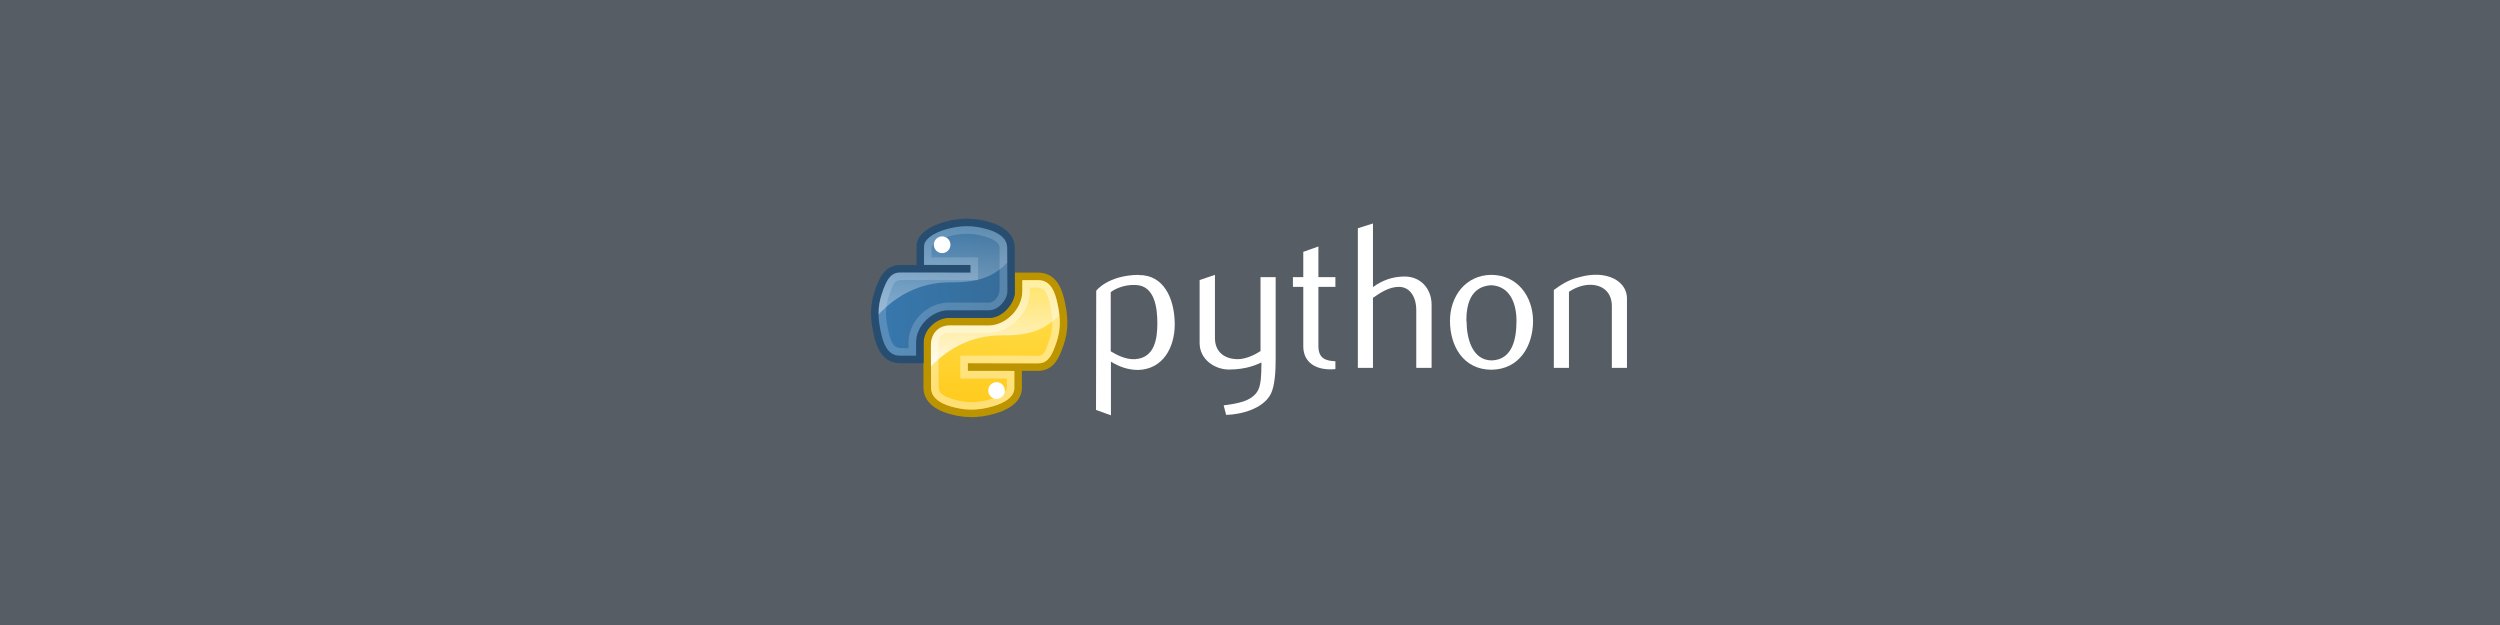
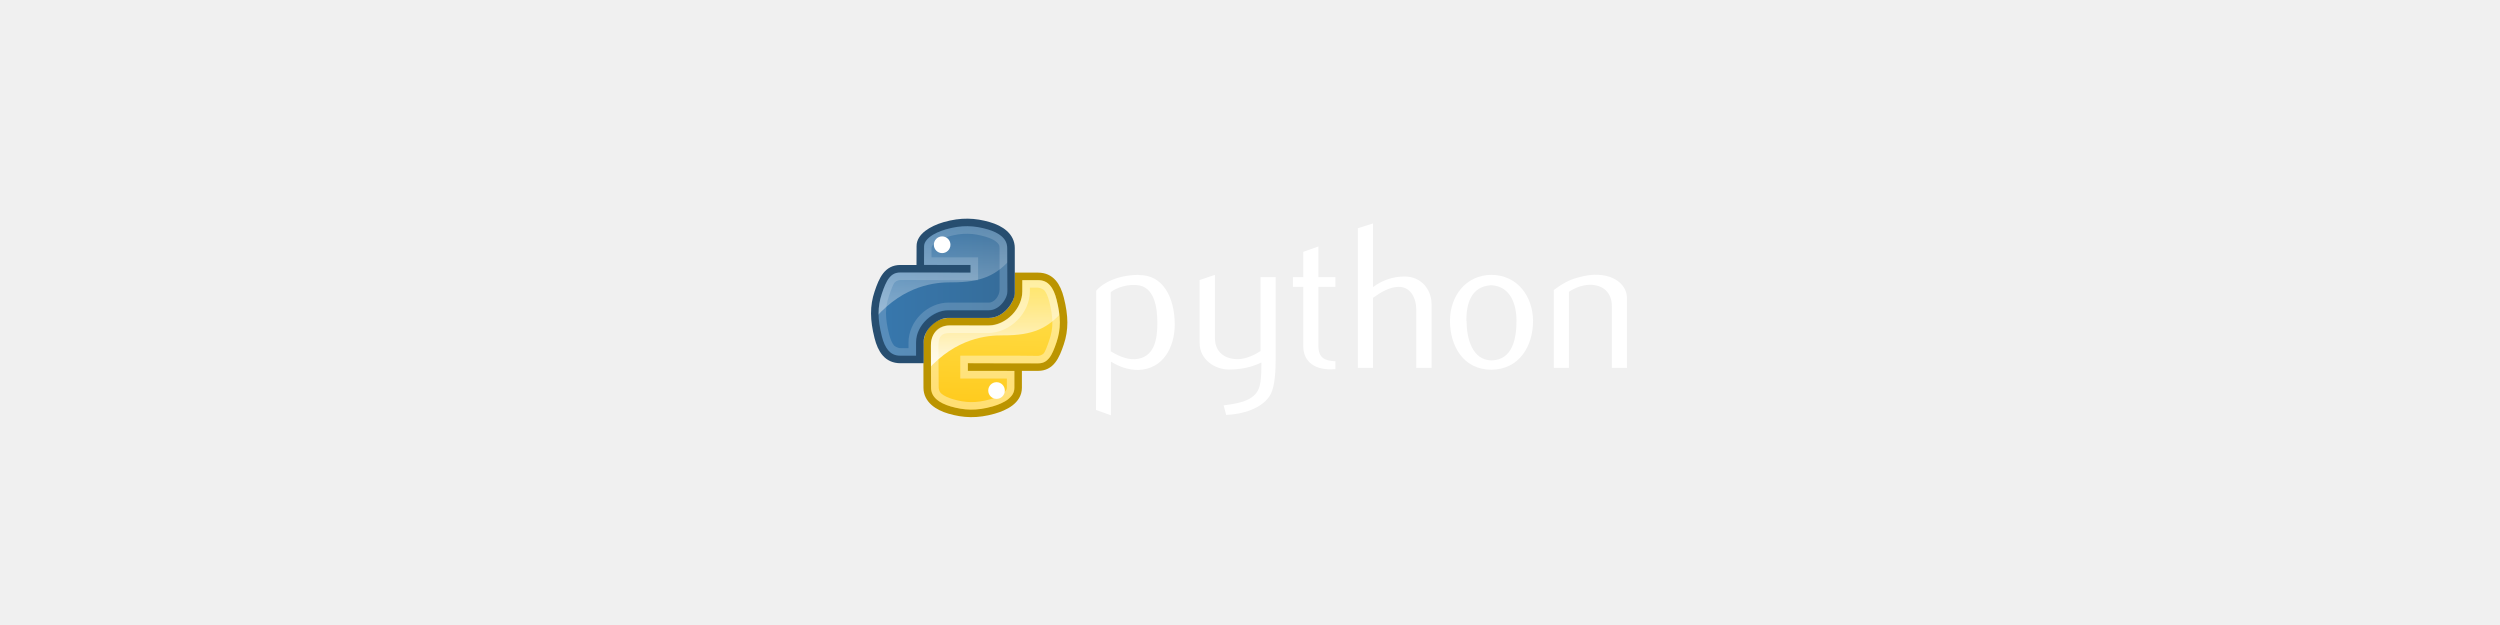
<svg xmlns="http://www.w3.org/2000/svg" xmlns:xlink="http://www.w3.org/1999/xlink" width="2000" height="500" viewBox="0 0 529.167 132.292" version="1.1" id="svg4702">
  <defs id="defs4696">
    <linearGradient gradientTransform="matrix(0.353878,0,0,0.353878,-20.20534,-20.50813)" gradientUnits="userSpaceOnUse" xlink:href="#lg2" id="lg5" y2="64.053" x2="94.693" y1="112.511" x1="94.693" />
    <linearGradient id="lg2">
      <stop id="stop875" offset="0" stop-color="#fff" />
      <stop id="stop877" offset="1" stop-opacity="0.165" stop-color="#fff" />
    </linearGradient>
    <linearGradient gradientTransform="matrix(0.353878,0,0,0.353878,-20.20534,-20.50813)" gradientUnits="userSpaceOnUse" xlink:href="#lg1" id="lg6" y2="102" x2="142.62" y1="102" x1="59.728" />
    <linearGradient id="lg1">
      <stop id="stop870" offset="0" stop-color="#3778ae" />
      <stop id="stop872" offset="1" stop-color="#366c99" />
    </linearGradient>
    <linearGradient gradientTransform="matrix(0.353878,0,0,0.353878,-9.122813,-9.041504)" gradientUnits="userSpaceOnUse" xlink:href="#lg2" id="lg7" y2="64.053" x2="94.693" y1="112.511" x1="94.693" />
    <linearGradient gradientTransform="matrix(0.353878,0,0,0.353878,-19.21554,-19.09313)" gradientUnits="userSpaceOnUse" xlink:href="#lg3" id="lg8" y2="169.279" x2="116.965" y1="89.13" x1="119.191" />
    <linearGradient id="lg3">
      <stop id="stop880" offset="0" stop-color="#ffe253" />
      <stop id="stop882" offset="1" stop-color="#ffca1c" />
    </linearGradient>
    <radialGradient gradientTransform="matrix(1.6,0,0,0.551754,-3.009818,3.739616)" gradientUnits="userSpaceOnUse" xlink:href="#lg4" id="rg1" fy="63.965" fx="15.115" r="12.289" cy="63.965" cx="15.115" />
    <linearGradient id="lg4">
      <stop id="stop885" offset="0" stop-color="#000" />
      <stop id="stop887" offset="1" stop-opacity="0" stop-color="#000" />
    </linearGradient>
    <linearGradient xlink:href="#lg3" id="linearGradient6030" gradientUnits="userSpaceOnUse" gradientTransform="matrix(0.3471265,0,0,0.3471265,165.904,191.8905)" x1="119.191" y1="89.13" x2="116.965" y2="169.279" />
    <linearGradient xlink:href="#lg2" id="linearGradient6032" gradientUnits="userSpaceOnUse" gradientTransform="matrix(0.3471265,0,0,0.3471265,175.8042,201.7503)" x1="94.693" y1="112.511" x2="94.693" y2="64.053" />
    <linearGradient xlink:href="#lg1" id="linearGradient6034" gradientUnits="userSpaceOnUse" gradientTransform="matrix(0.3471265,0,0,0.3471265,164.9331,190.5024)" x1="59.728" y1="102" x2="142.62" y2="102" />
    <linearGradient xlink:href="#lg2" id="linearGradient6036" gradientUnits="userSpaceOnUse" gradientTransform="matrix(0.3471265,0,0,0.3471265,164.9331,190.5024)" x1="94.693" y1="112.511" x2="94.693" y2="64.053" />
  </defs>
  <g id="layer1" transform="translate(-0.3779762,-164.3303)">
-     <rect style="fill:#565d64;fill-opacity:1;stroke:none;stroke-width:30;stroke-miterlimit:4;stroke-dasharray:none;stroke-opacity:1" id="rect5247" width="529.167" height="132.292" x="0.378" y="164.33" />
+     <rect style="fill:#565d64;fill-opacity:0;stroke:none;stroke-width:30;stroke-miterlimit:4;stroke-dasharray:none;stroke-opacity:1" id="rect5247" width="529.167" height="132.292" x="0.378" y="164.33" />
    <path style="fill:url(#linearGradient6030);stroke-width:0.981" id="path899" d="m 215.411,246.407 c 0,2.68 -2.326,4.037 -4.686,4.714 -3.551,1.021 -6.401,0.864 -9.369,0 -2.479,-0.722 -4.686,-2.197 -4.686,-4.714 v -8.841 c 0,-2.545 2.121,-4.717 4.686,-4.717 l 9.219,-0.599 c 3.121,0 5.16,-1.948 5.16,-5.145 l 0.849,-4.274 h 3.513 c 2.728,0 4.013,2.027 4.686,4.714 0.937,3.732 0.979,6.523 0,9.432 -0.948,2.826 -1.962,4.714 -4.686,4.714 h -4.686 -9.369 v -0.019 c 8.085,0.019 9.369,-3.253 9.369,4.736 z" />
    <path style="fill:#ffffff;stroke-width:0.981" id="path901" d="m 209.555,246.993 c 0,-0.975 0.788,-1.767 1.756,-1.767 0.981,0 1.756,0.792 1.756,1.767 0,0.979 -0.784,1.77 -1.756,1.77 -0.968,0 -1.756,-0.791 -1.756,-1.77 z" />
    <path style="opacity:0.837;fill:url(#linearGradient6032);stroke-width:0.981" id="path903" d="m 216.574,222.829 v 4.146 c -3.346,5.882 -9.702,5.894 -15.035,5.894 l -1.979,0.201 c -2.78,2.39 -2.869,6.225 -2.867,9.589 6.131,-6.841 12.671,-7.357 15.934,-7.343 6.511,0.03 9.578,-1.572 12.687,-5.095 -0.015,-0.069 0.015,-0.129 0,-0.2 -0.12,-0.785 -0.33,-1.623 -0.549,-2.497 -0.316,-1.259 -0.729,-2.368 -1.398,-3.197 -0.015,-0.015 -0.037,-0.033 -0.05,-0.049 0,0 -0.041,0 -0.049,0 -0.022,-0.026 -0.026,-0.074 -0.049,-0.099 -0.046,-0.033 -0.051,-0.069 -0.099,-0.099 -0.015,-0.015 -0.038,0.015 -0.049,0 -0.71,-0.46 -1.573,-0.804 -2.448,-0.949 -0.793,-0.131 -1.588,-0.231 -2.398,-0.3 h -0.499 -1.149 z" />
    <path style="fill:none;stroke:#bb9400;stroke-width:1.599" id="path905" d="m 215.881,246.406 c 0,2.68 -2.795,4.037 -5.156,4.714 -3.551,1.02 -6.4,0.864 -9.369,0 -2.479,-0.722 -4.709,-2.197 -4.713,-4.713 l -0.015,-9.081 c -0.011,-3.014 2.258,-4.914 4.757,-4.905 l 8.305,0.015 c 3.188,0 6.288,-3.237 6.279,-6.425 v -3.175 h 4.13 c 2.728,0 4.012,2.028 4.686,4.714 0.938,3.731 0.981,6.522 0,9.432 -0.948,2.825 -1.962,5.049 -4.686,5.05 h -4.218 -9.839 v -0.019 l 9.839,0.033 z" />
    <path style="opacity:0.384;fill:#ffffff;stroke-width:0.981" id="path907" d="m 216.77,223.629 v 2.348 c 0,3.653 -3.43,7.235 -7.338,7.235 h -8.092 c -2.796,0 -3.942,2.116 -3.928,4.353 l 0.055,8.841 c 0.011,1.025 0.392,1.789 1.126,2.448 0.734,0.659 1.837,1.16 2.997,1.499 2.861,0.833 5.47,0.983 8.891,0 1.111,-0.318 2.589,-0.922 3.333,-1.566 0.744,-0.644 1.283,-1.271 1.283,-2.38 v -3.561 h -9.86 v -1.647 l 14.885,0.049 c 1.178,0 1.754,-0.463 2.339,-1.141 0.585,-0.678 1.094,-2.008 1.557,-3.39 0.928,-2.756 0.916,-5.345 0,-8.991 -0.319,-1.273 -0.782,-2.301 -1.398,-2.997 -0.616,-0.696 -1.331,-1.099 -2.498,-1.099 z m 1.598,1.598 h 1.753 c 0.51,0 1.176,0.411 1.299,0.55 0.356,0.401 0.765,1.215 1.049,2.348 0.873,3.474 0.874,5.642 0.049,8.092 -0.443,1.321 -0.903,2.564 -1.249,2.943 -0.312,0.333 -0.981,0.5 -1.149,0.5 l -4.695,-0.05 H 203.637 v 4.844 h 9.86 v 1.962 c 0,0.713 -0.955,1.156 -1.119,1.299 -0.478,0.414 -1.325,0.82 -2.298,1.099 -3.162,0.909 -5.395,0.771 -8.042,0 -1.002,-0.292 -1.87,-0.72 -2.361,-1.137 -0.491,-0.417 -0.521,-0.759 -0.612,-1.26 l -0.055,-8.841 c -0.011,-1.984 0.633,-2.755 2.329,-2.755 h 8.092 c 4.829,0 8.936,-4.267 8.936,-8.833 1.1e-4,-0.252 -1.2e-4,-0.505 -1.2e-4,-0.758 z" />
    <path style="fill:url(#linearGradient6034);stroke-width:0.981" id="path909" d="m 195.699,216.724 c 0,-2.68 0.718,-4.138 4.686,-4.832 2.694,-0.472 6.148,-0.531 9.369,0 2.544,0.42 4.686,2.315 4.686,4.832 v 8.841 c 0,2.593 -2.079,4.717 -4.686,4.717 l -8.497,0.47 c -3.18,0 -6.463,2.778 -6.463,5.843 l -0.268,3.705 h -3.221 c -2.725,0 -4.311,-1.965 -4.978,-4.714 -0.899,-3.693 -0.861,-5.894 0,-9.431 0.746,-3.086 3.131,-4.714 5.591,-4.714 h 3.516 c 0,0 8.774,-0.033 0,-0.03 v -4.686 0 z" />
    <path style="fill:#ffffff;stroke-width:0.981" id="path911" d="m 198.042,216.138 c 0,-0.981 0.785,-1.77 1.756,-1.77 0.968,0 1.757,0.791 1.757,1.77 0,0.975 -0.788,1.767 -1.757,1.767 -0.972,0 -1.756,-0.791 -1.756,-1.767 z" />
    <path style="opacity:0.377;fill:url(#linearGradient6036);stroke-width:0.981" id="path913" d="m 204.265,211.502 c -1.386,0.033 -2.718,0.193 -3.896,0.4 -3.968,0.694 -4.645,2.165 -4.645,4.845 l -0.29,4.696 -3.257,-2.8e-4 c -2.725,0 -5.098,1.609 -5.844,4.695 -0.507,2.082 -0.736,3.712 -0.649,5.444 6.172,-6.996 12.795,-7.507 16.084,-7.492 6.511,0.03 9.577,-1.572 12.687,-5.095 v -2.248 c 0,-2.517 -2.151,-4.425 -4.695,-4.845 -1.812,-0.299 -3.712,-0.443 -5.494,-0.4 z" />
    <path style="fill:none;stroke:#274e70;stroke-width:1.599" id="path915" d="m 200.32,212.121 c 3.551,-1.021 6.401,-0.864 9.369,0 2.479,0.722 4.688,2.197 4.686,4.714 v 9.546 c 0,1.34 -1.937,4.443 -4.682,4.443 h -8.729 c -2.451,0 -5.883,2.67 -5.883,5.867 v 3.721 h -4.13 c -2.728,0 -4.013,-2.027 -4.686,-4.714 -0.937,-3.732 -0.981,-6.522 0,-9.431 0.948,-2.826 1.962,-5.05 4.686,-5.05 h 4.216 9.839 v 0.019 l -9.839,-0.033 0.019,-4.78 c -0.026,-1.958 2.369,-3.485 5.132,-4.301 z" />
    <path style="opacity:0.165;fill:#ffffff;stroke-width:0.981" id="path917" d="m 194.276,239.613 v -2.743 c 0,-3.654 3.331,-6.895 6.912,-6.895 h 8.518 c 2.114,0 3.947,-2.198 3.928,-4.298 l -0.082,-8.841 c -0.011,-1.025 -0.365,-1.789 -1.099,-2.447 -0.734,-0.659 -1.837,-1.161 -2.997,-1.498 -2.861,-0.833 -5.47,-0.983 -8.891,0 -1.111,0.318 -2.589,0.922 -3.333,1.566 -0.744,0.644 -1.283,1.271 -1.283,2.38 v 3.561 h 9.86 v 1.648 l -14.885,-0.05 c -1.177,0 -1.754,0.463 -2.339,1.141 -0.585,0.678 -1.094,2.008 -1.557,3.39 -0.928,2.756 -0.916,5.345 0,8.991 0.319,1.273 0.782,2.301 1.399,2.997 0.616,0.696 1.331,1.099 2.497,1.099 h 3.351 z m -1.598,-1.598 h -1.753 c -0.51,0 -1.177,-0.411 -1.299,-0.549 -0.356,-0.402 -0.765,-1.215 -1.049,-2.348 -0.873,-3.474 -0.874,-5.642 -0.05,-8.092 0.443,-1.321 0.903,-2.564 1.249,-2.933 0.312,-0.333 0.972,-0.499 1.149,-0.499 l 16.483,0.05 v -4.845 h -9.86 v -1.962 c 0,-0.713 0.955,-1.156 1.119,-1.299 0.478,-0.414 1.325,-0.82 2.298,-1.099 3.161,-0.909 5.395,-0.771 8.042,0 1.002,0.292 1.87,0.72 2.348,1.149 0.17,0.133 0.26,0.292 0.4,0.449 0.195,0.232 0.152,0.54 0.197,0.799 v 8.841 c 0,1.212 -1.036,2.7 -2.248,2.7 h -8.518 c -4.502,0 -8.51,3.927 -8.51,8.493 0,0.38 0,1.144 0,1.144 z" />
    <g aria-label="python" style="font-style:normal;font-variant:normal;font-weight:normal;font-stretch:normal;font-size:47.898px;line-height:1.25;font-family:Flux;-inkscape-font-specification:Flux;letter-spacing:0px;word-spacing:0px;fill:#ffffff;fill-opacity:1;stroke:none;stroke-width:0.499" id="text848" transform="matrix(0.915554,0,0,0.915554,22.92654,19.3275)">
      <path d="m 238.628,221.968 c 5.7,-0.096 8.286,5.269 8.334,11.352 0,5.365 -2.682,10.394 -8.43,10.585 -2.347,0 -4.359,-0.718 -6.323,-1.916 v 12.406 l -3.449,-1.245 0.048,-27.541 c -0.048,0 2.682,-3.592 9.771,-3.688 z m -0.862,19.447 c 4.598,-0.287 5.173,-4.79 5.173,-8.334 0,-3.449 -0.575,-8.622 -4.934,-8.813 -2.97,-0.192 -5.365,1.197 -5.844,1.676 v 13.651 c 1.15,0.718 3.449,1.964 5.604,1.82 z" style="font-size:47.898px;fill:#ffffff;fill-opacity:1;stroke-width:0.499" id="path854" />
      <path d="M 256.255,236.625 V 221.92 l -3.544,1.197 v 14.561 c 0,3.88 3.592,6.131 6.754,6.131 4.119,0 6.466,-1.15 7.52,-1.629 0.048,0.527 0,0.383 0,0.91 0,1.533 -0.048,4.167 -0.766,5.508 -1.437,2.73 -5.269,3.113 -7.951,3.497 l 0.575,2.203 c 3.544,-0.096 8.526,-1.437 10.298,-4.79 1.006,-1.916 1.15,-5.604 1.15,-8.047 v -19.016 h -3.497 v 17.1 c -1.15,0.766 -3.257,1.82 -5.125,1.868 -3.113,0.048 -5.412,-1.629 -5.412,-4.838 z" style="font-size:47.898px;fill:#ffffff;fill-opacity:1;stroke-width:0.499" id="path856" />
      <path d="m 276.677,224.698 v 13.747 c 0,3.592 2.778,5.7 7.424,5.269 v -1.82 c -2.443,-0.096 -3.928,-0.766 -3.928,-3.544 v -13.651 h 3.928 v -2.251 h -3.928 v -7.089 l -3.497,1.245 v 5.844 h -2.395 v 2.251 z" style="font-size:47.898px;fill:#ffffff;fill-opacity:1;stroke-width:0.499" id="path858" />
      <path d="m 306.343,243.426 v -14.609 c 0,-3.64 -2.491,-6.514 -6.227,-6.514 -2.826,0 -5.221,0.91 -7.328,2.443 v -14.705 l -3.497,1.102 v 32.283 h 3.497 v -16.19 c 1.772,-1.245 3.784,-2.539 5.987,-2.539 2.826,0 4.023,2.778 4.023,5.221 v 13.507 z" style="font-size:47.898px;fill:#ffffff;fill-opacity:1;stroke-width:0.499" id="path860" />
      <path d="m 310.592,232.553 c 0,5.796 3.065,11.256 9.532,11.304 6.514,-0.048 9.675,-5.508 9.675,-11.304 -0.048,-5.652 -3.592,-10.585 -9.628,-10.633 -5.987,0.048 -9.58,4.981 -9.58,10.633 z m 3.784,0 c 0,-3.784 0.958,-7.951 5.748,-8.238 4.502,0.239 5.844,4.455 5.844,8.238 0,4.023 -0.862,9.005 -5.748,9.149 -4.502,-0.048 -5.796,-5.125 -5.796,-9.149 z" style="font-size:47.898px;fill:#ffffff;fill-opacity:1;stroke-width:0.499" id="path862" />
      <path d="m 351.51,243.426 v -16.046 c 0,-2.826 -2.251,-4.646 -4.79,-5.221 -2.491,-0.575 -4.838,-0.096 -6.562,0.383 -2.203,0.575 -3.784,1.581 -5.556,2.874 v 18.01 h 3.497 v -17.579 c 1.102,-0.766 2.874,-1.581 4.742,-1.629 3.065,-0.048 5.173,1.724 5.173,4.934 v 14.274 z" style="font-size:47.898px;fill:#ffffff;fill-opacity:1;stroke-width:0.499" id="path864" />
    </g>
  </g>
</svg>
